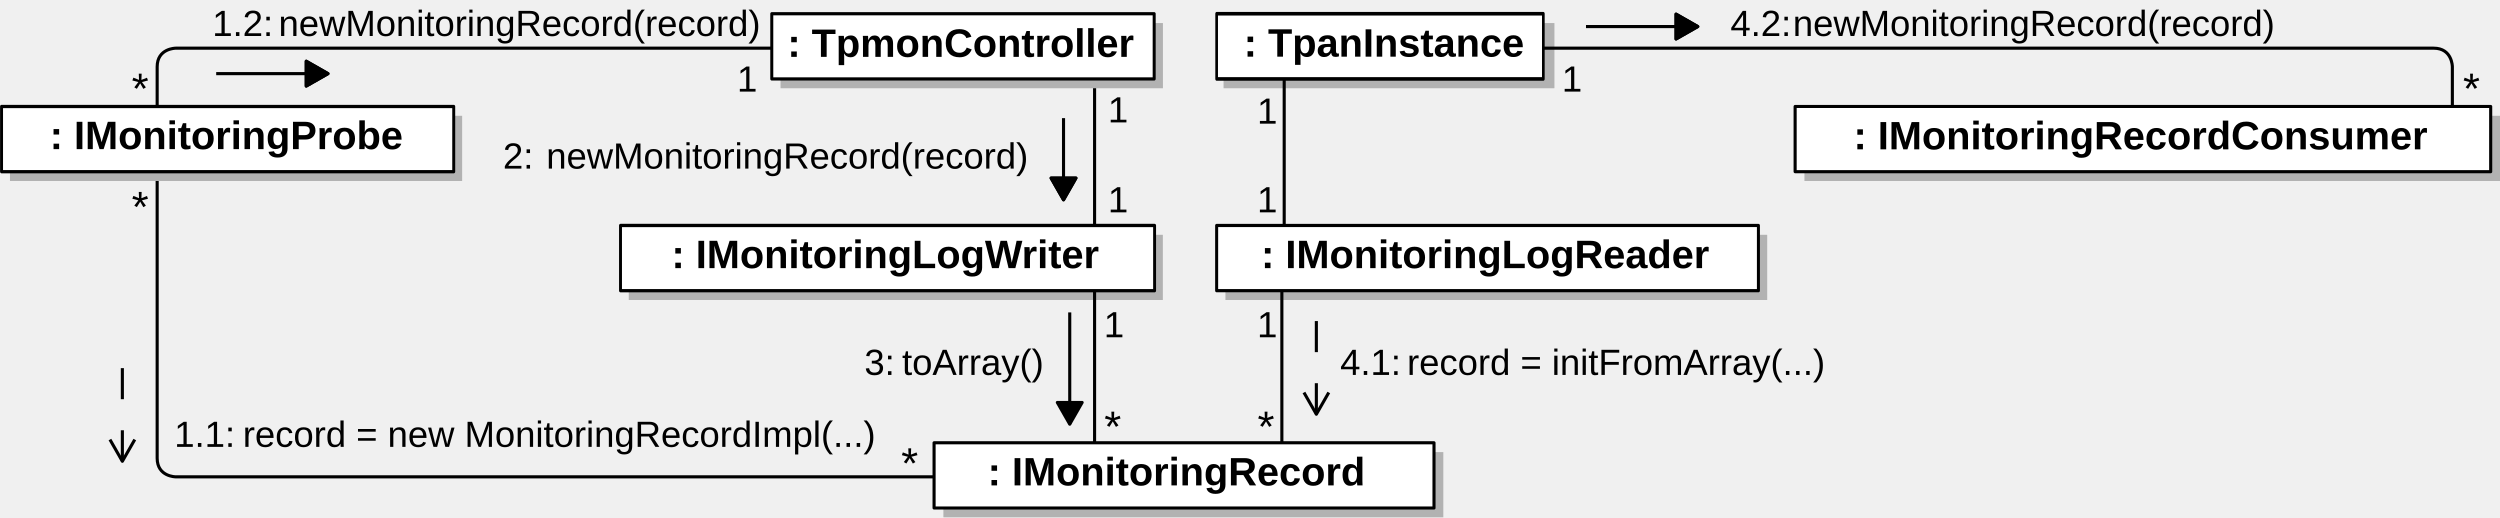
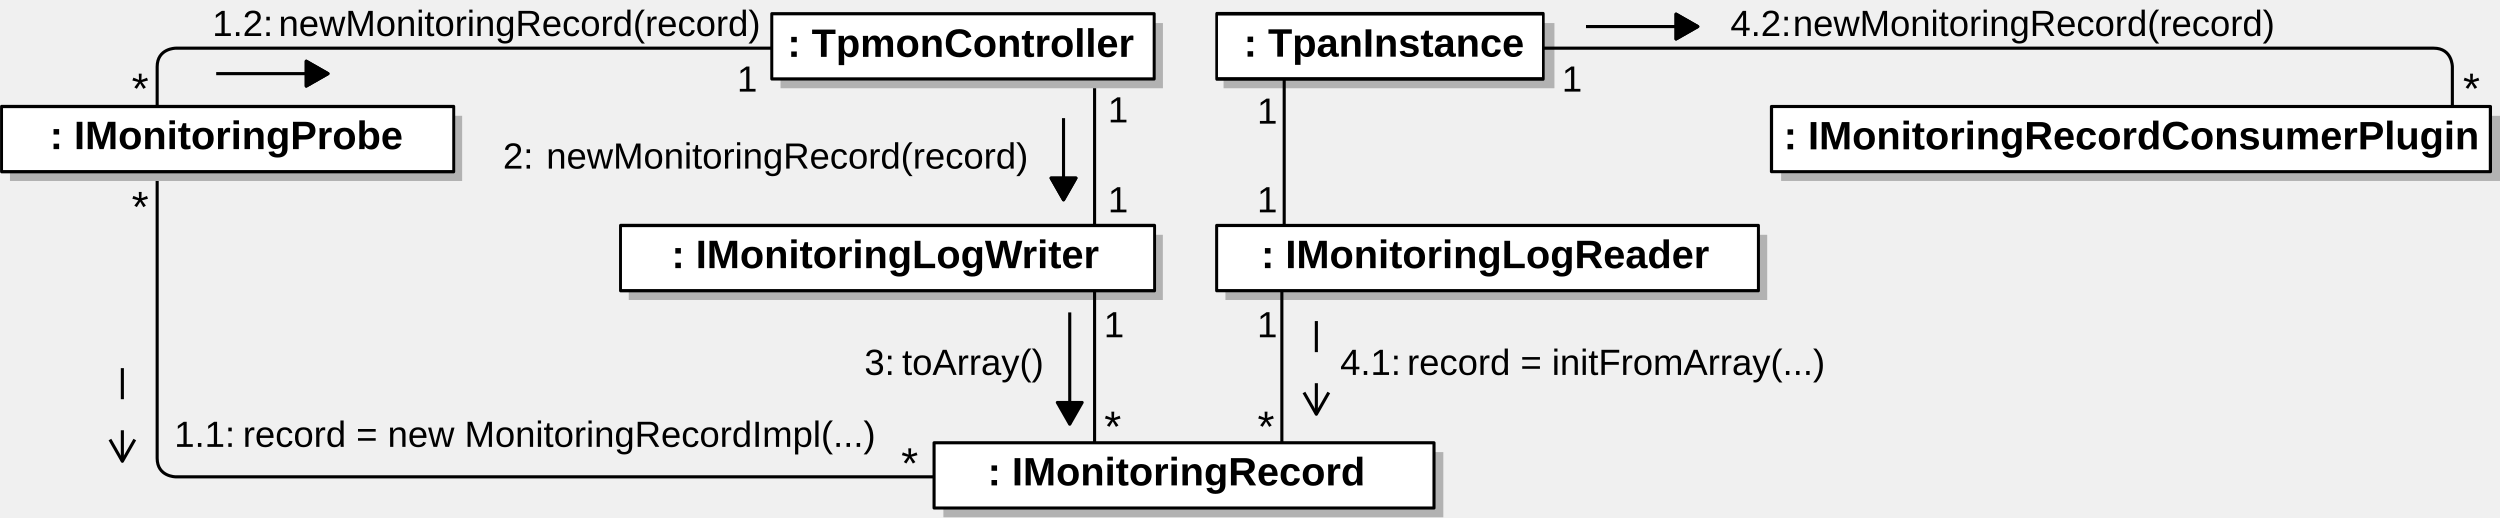
<svg xmlns="http://www.w3.org/2000/svg" xmlns:xlink="http://www.w3.org/1999/xlink" width="754.794" height="156.184" id="svg2918" version="1.0">
  <defs id="defs2920">
    <linearGradient spreadMethod="pad" id="linearGradient8" y2="161" y1="140" x2="593" gradientUnits="userSpaceOnUse" x1="462">
      <stop id="stop44" offset="0%" stop-color="rgb(194,227,211)" stop-opacity="1" />
      <stop id="stop46" offset="100%" stop-color="white" stop-opacity="1" />
    </linearGradient>
    <linearGradient spreadMethod="pad" id="linearGradient7" y2="161" y1="140" x2="751" gradientUnits="userSpaceOnUse" x1="609">
      <stop id="stop39" offset="0%" stop-color="rgb(194,227,211)" stop-opacity="1" />
      <stop id="stop41" offset="100%" stop-color="white" stop-opacity="1" />
    </linearGradient>
    <linearGradient spreadMethod="pad" id="linearGradient6" y2="287" y1="266" x2="678" gradientUnits="userSpaceOnUse" x1="518">
      <stop id="stop34" offset="0%" stop-color="rgb(194,227,211)" stop-opacity="1" />
      <stop id="stop36" offset="100%" stop-color="white" stop-opacity="1" />
    </linearGradient>
    <linearGradient spreadMethod="pad" id="linearGradient5" y2="161" y1="140" x2="378" gradientUnits="userSpaceOnUse" x1="217">
      <stop id="stop29" offset="0%" stop-color="rgb(194,227,211)" stop-opacity="1" />
      <stop id="stop31" offset="100%" stop-color="white" stop-opacity="1" />
    </linearGradient>
    <linearGradient spreadMethod="pad" id="linearGradient4" y2="322" y1="301" x2="679" gradientUnits="userSpaceOnUse" x1="518">
      <stop id="stop24" offset="0%" stop-color="rgb(194,227,211)" stop-opacity="1" />
      <stop id="stop26" offset="100%" stop-color="white" stop-opacity="1" />
    </linearGradient>
    <linearGradient spreadMethod="pad" id="linearGradient3" y2="217" y1="196" x2="794" gradientUnits="userSpaceOnUse" x1="609">
      <stop id="stop19" offset="0%" stop-color="rgb(194,227,211)" stop-opacity="1" />
      <stop id="stop21" offset="100%" stop-color="white" stop-opacity="1" />
    </linearGradient>
    <linearGradient spreadMethod="pad" id="linearGradient2" y2="217" y1="196" x2="593" gradientUnits="userSpaceOnUse" x1="399">
      <stop id="stop14" offset="0%" stop-color="rgb(194,227,211)" stop-opacity="1" />
      <stop id="stop16" offset="100%" stop-color="white" stop-opacity="1" />
    </linearGradient>
    <linearGradient spreadMethod="pad" id="linearGradient1" y2="189" y1="168" x2="1064" gradientUnits="userSpaceOnUse" x1="840">
      <stop id="stop9" offset="0%" stop-color="rgb(194,227,211)" stop-opacity="1" />
      <stop id="stop11" offset="100%" stop-color="white" stop-opacity="1" />
    </linearGradient>
    <clipPath id="clipPath1" clipPathUnits="userSpaceOnUse">
      <path id="path49" d="M 0,-5 L 1183,-5 L 1183,477 L 0,477 L 0,-5 z" />
    </clipPath>
    <linearGradient xlink:href="#linearGradient8" id="linearGradient2506" gradientUnits="userSpaceOnUse" spreadMethod="pad" x1="462" y1="140" x2="593" y2="161" />
    <clipPath id="clipPath1-6" clipPathUnits="userSpaceOnUse">
      <path id="path49-5" d="m 0,-5 1183,0 0,482 L 0,477 0,-5 z" />
    </clipPath>
    <clipPath id="clipPath2961" clipPathUnits="userSpaceOnUse">
      <path id="path2963" d="m 0,-5 1183,0 0,482 L 0,477 0,-5 z" />
    </clipPath>
    <clipPath id="clipPath2965" clipPathUnits="userSpaceOnUse">
      <path id="path2967" d="m 0,-5 1183,0 0,482 L 0,477 0,-5 z" />
    </clipPath>
  </defs>
  <g id="layer1" transform="translate(-384.8281,-122.7781)">
    <rect x="612" y="143" clip-path="url(#clipPath1)" width="142" height="21" id="rect153" style="font-size:11px;font-weight:bold;fill:#b2b2b2;stroke:none" transform="matrix(0.7035028,0,0,0.9375,323.6941,-4.324357)" />
    <path transform="matrix(0.9375,0,0,-0.9375,208.4906,345.0207)" d="M 977.864,180.294 L 977.864,215.542 C 977.864,215.542 977.864,221.542 971.864,221.542 M 971.864,221.542 L 681.542,221.542" clip-path="url(#clipPath1)" id="path2611" style="font-size:11px;font-weight:bold;fill:none;stroke:#000000;stroke-linecap:butt;stroke-linejoin:round;stroke-opacity:1" />
    <path transform="matrix(0.9375,0,0,0.9375,163.2165,-4.324357)" d="M 546.19,289.14 L 293,289.14 C 293,289.14 287,289.14 287,283.14 M 287,283.14 L 287,181.571" clip-path="url(#clipPath1)" id="path179" style="font-size:11px;font-weight:bold;fill:none;stroke:#000000;stroke-linecap:butt;stroke-linejoin:round;stroke-opacity:1" />
    <path transform="matrix(0.9375,0,0,-0.9375,163.2165,408.3935)" d="M 518,289.14 L 293,289.14 C 293,289.14 287,289.14 287,283.14 M 287,283.14 L 287,262.333" clip-path="url(#clipPath1)" id="path2573" style="font-size:11px;font-weight:bold;fill:none;stroke:#000000;stroke-linecap:butt;stroke-linejoin:round;stroke-opacity:1" />
    <text transform="matrix(0.9375,0,0,0.9375,181.2165,-4.324357)" x="268" space="preserve" y="18.138" clip-path="url(#clipPath1)" id="text71" style="font-size:11px;stroke:none" />
    <rect x="402" y="199" clip-path="url(#clipPath1)" width="194" height="21" id="rect93" style="font-size:11px;font-weight:bold;fill:#b2b2b2;stroke:none" transform="matrix(0.831175,0,0,0.9375,240.533,7.104214)" />
    <path transform="matrix(0.9375,0,0,0.9375,177.1759,-4.324357)" d="M 574,209.333 L 574,161" clip-path="url(#clipPath1)" id="path273" style="font-size:11px;font-weight:bold;fill:none;stroke:#000000;stroke-linecap:butt;stroke-linejoin:round;stroke-opacity:1" />
    <g transform="matrix(0.831175,0,0,0.9375,240.533,7.104214)" style="font-size:11px;font-weight:bold;fill:#ffffff;fill-opacity:1;stroke:#000000;stroke-width:1.062;stroke-linecap:butt;stroke-linejoin:round;stroke-opacity:1" id="g97" font-weight="bold" text-rendering="geometricPrecision" font-size="11">
      <rect style="fill:#ffffff;fill-opacity:1;stroke:#000000;stroke-width:1.062;stroke-opacity:1" id="rect99" clip-path="url(#clipPath1)" y="196" height="21" width="194" x="399" />
    </g>
    <text x="422.5" space="preserve" y="209.138" clip-path="url(#clipPath1)" id="text103" style="font-size:12.8px;font-style:normal;font-variant:normal;font-weight:bold;font-stretch:normal;text-align:start;line-height:125%;writing-mode:lr-tb;text-anchor:start;stroke:none;font-family:Arial;-inkscape-font-specification:Arial Bold" transform="matrix(0.9375,0,0,0.9375,191.4638,7.663415)">: IMonitoringLogWriter</text>
    <rect x="612" y="199" clip-path="url(#clipPath1)" width="185" height="21" id="rect105" style="font-size:11px;font-weight:bold;fill:#b2b2b2;stroke:none" transform="matrix(0.8841667,0,0,0.9375,213.6965,7.104214)" />
    <path transform="matrix(0.9375,0,0,0.9375,158.4881,-4.324357)" d="M 655,208.952 L 655,161" clip-path="url(#clipPath1)" id="path289" style="font-size:11px;font-weight:bold;fill:none;stroke:#000000;stroke-linecap:butt;stroke-linejoin:round;stroke-opacity:1" />
    <g transform="matrix(0.8841667,0,0,0.9375,213.6965,7.104214)" style="font-size:11px;font-weight:bold;fill:#ffffff;fill-opacity:1;stroke:#000000;stroke-width:1.03;stroke-linecap:butt;stroke-linejoin:round;stroke-opacity:1" id="g109" font-weight="bold" text-rendering="geometricPrecision" font-size="11">
      <rect style="fill:#ffffff;fill-opacity:1;stroke:#000000;stroke-width:1.03;stroke-opacity:1" id="rect111" clip-path="url(#clipPath1)" y="196" height="21" width="185" x="609" />
    </g>
    <text x="625.5" space="preserve" y="209.138" clip-path="url(#clipPath1)" id="text115" style="font-size:12.8px;font-style:normal;font-variant:normal;font-weight:bold;font-stretch:normal;text-align:start;line-height:125%;writing-mode:lr-tb;text-anchor:start;stroke:none;font-family:Arial;-inkscape-font-specification:Arial Bold" transform="matrix(0.9375,0,0,0.9375,179.166,7.663415)">: IMonitoringLogReader</text>
    <rect x="521" y="304" clip-path="url(#clipPath1)" width="161" height="21" id="rect117" style="font-size:11px;font-weight:bold;fill:#b2b2b2;stroke:none" transform="matrix(0.9375,0,0,0.9375,181.2165,-25.72574)" />
    <g transform="matrix(0.9375,0,0,0.9375,181.2165,-25.72574)" style="font-size:11px;font-weight:bold;fill:#ffffff;fill-opacity:1;stroke:#000000;stroke-linecap:butt;stroke-linejoin:round;stroke-opacity:1" id="g121" font-weight="bold" text-rendering="geometricPrecision" font-size="11">
      <rect style="fill:#ffffff;fill-opacity:1;stroke:#000000;stroke-opacity:1" id="rect123" clip-path="url(#clipPath1)" y="301" height="21" width="161" x="518" />
    </g>
    <text x="533" space="preserve" y="314.138" clip-path="url(#clipPath1)" id="text127" style="font-size:12.8px;font-style:normal;font-variant:normal;font-weight:bold;font-stretch:normal;text-align:start;line-height:125%;writing-mode:lr-tb;text-anchor:start;stroke:none;font-family:Arial;-inkscape-font-specification:Arial Bold" transform="matrix(0.9375,0,0,0.9375,183.328,-25.16656)">: IMonitoringRecord</text>
    <g transform="matrix(0.6946106,0,0,0.9375,329.1361,-4.324357)" style="font-size:11px;font-weight:bold;fill:#ffffff;fill-opacity:1;stroke:#000000;stroke-width:1.162;stroke-linecap:butt;stroke-linejoin:round;stroke-opacity:1" id="g157" font-weight="bold" text-rendering="geometricPrecision" font-size="11">
      <rect style="fill:#ffffff;fill-opacity:1;stroke:#000000;stroke-width:1.162;stroke-opacity:1" id="rect159" clip-path="url(#clipPath1)" y="140" height="21" width="142" x="609" />
    </g>
    <text x="639" space="preserve" y="153.138" clip-path="url(#clipPath1)" id="text163" style="font-size:12.8px;font-style:normal;font-variant:normal;font-weight:bold;font-stretch:normal;text-align:start;line-height:125%;writing-mode:lr-tb;text-anchor:start;stroke:none;font-family:Arial;-inkscape-font-specification:Arial Bold" transform="matrix(0.9375,0,0,0.9375,161.2683,-3.686055)">: TpanInstance</text>
    <rect x="465" y="143" clip-path="url(#clipPath1)" width="131" height="21" id="rect165" style="font-size:11px;font-weight:bold;fill:#b2b2b2;stroke:none" transform="matrix(0.8813202,0,0,0.9375,210.6716,-4.324357)" />
    <g transform="matrix(0.8813202,0,0,0.9375,210.6716,-4.324357)" style="font-size:11px;font-weight:bold;fill:#ffffff;fill-opacity:1;stroke:#000000;stroke-width:1.031;stroke-linecap:butt;stroke-linejoin:round;stroke-opacity:1" id="g169" font-weight="bold" text-rendering="geometricPrecision" font-size="11">
      <rect style="fill:#ffffff;fill-opacity:1;stroke:#000000;stroke-width:1.031;stroke-opacity:1" id="rect171" clip-path="url(#clipPath1)" y="140" height="21" width="131" x="462" />
    </g>
    <g transform="matrix(0.9375,0,0,0.9375,176.3024,-3.612812)" style="font-size:12.8px;font-style:normal;font-variant:normal;font-weight:bold;font-stretch:normal;text-align:start;line-height:125%;writing-mode:lr-tb;text-anchor:start;font-family:Arial;-inkscape-font-specification:Arial Bold" id="g173" text-rendering="geometricPrecision" font-size="11" font-weight="bold">
      <text style="font-size:12.8px;font-style:normal;font-variant:normal;font-weight:bold;font-stretch:normal;text-align:start;line-height:125%;writing-mode:lr-tb;text-anchor:start;stroke:none;font-family:Arial;-inkscape-font-specification:Arial Bold" id="text175" clip-path="url(#clipPath1)" y="153.138" space="preserve" x="476">: TpmonController</text>
    </g>
    <g id="g2914" transform="matrix(0,0.9375,0.9375,0,135.8329,-125.1355)" style="stroke:#000000;stroke-opacity:1">
      <line style="font-size:11px;font-weight:bold;fill:none;stroke:#000000;stroke-linecap:butt;stroke-linejoin:miter;stroke-opacity:1;stroke-dasharray:10" id="line185" y2="305" y1="305" x2="377" x1="413" clip-path="url(#clipPath1)" />
      <path style="font-size:11px;font-weight:bold;fill:none;stroke:#000000;stroke-linecap:butt;stroke-linejoin:round;stroke-opacity:1" id="path187" clip-path="url(#clipPath1)" d="m 406,301 7,4 -7,4" />
    </g>
    <text x="336" y="329.138" clip-path="url(#clipPath1)" font-weight="normal" space="preserve" id="text189" style="font-size:11.733px;font-style:normal;font-variant:normal;font-weight:normal;font-stretch:normal;text-align:start;line-height:125%;writing-mode:lr-tb;text-anchor:start;fill:#000000;stroke:none;font-family:Arial;-inkscape-font-specification:Arial" transform="matrix(0.9375,0,0,0.9375,143.1376,-50.8685)">record = new MonitoringRecordImpl(...)</text>
    <text transform="matrix(0.9375,0,0,0.9375,134.6442,-50.8685)" x="323" y="329.138" clip-path="url(#clipPath1)" font-weight="normal" space="preserve" id="text191" style="font-size:11.733px;font-style:normal;font-variant:normal;font-weight:normal;font-stretch:normal;text-align:start;line-height:125%;writing-mode:lr-tb;text-anchor:start;fill:#000000;stroke:none;font-family:Arial;-inkscape-font-specification:Arial">1.1:</text>
    <text transform="matrix(0.9375,0,0,0.9375,147.6451,9.675643)" x="756" y="150.138" clip-path="url(#clipPath1)" font-weight="normal" space="preserve" id="text195" style="font-size:11.733px;font-style:normal;font-variant:normal;font-weight:normal;font-stretch:normal;text-align:start;line-height:125%;writing-mode:lr-tb;text-anchor:start;fill:#000000;stroke:none;stroke-linecap:butt;stroke-linejoin:round;font-family:Arial;-inkscape-font-specification:Arial">1</text>
    <text x="827" y="230.138" clip-path="url(#clipPath1)" font-weight="normal" space="preserve" id="text211" style="font-size:11.733px;font-style:normal;font-variant:normal;font-weight:normal;font-stretch:normal;text-align:start;line-height:125%;writing-mode:lr-tb;text-anchor:start;fill:#000000;stroke:none;font-family:Arial;-inkscape-font-specification:Arial" transform="matrix(0.9375,0,0,0.9375,150.8108,-82.11154)">newMonitoringRecord(record)</text>
    <text transform="matrix(0.9375,0,0,0.9375,144.1455,-82.11154)" x="814" y="230.138" clip-path="url(#clipPath1)" font-weight="normal" space="preserve" id="text213" style="font-size:11.733px;font-style:normal;font-variant:normal;font-weight:normal;font-stretch:normal;text-align:start;line-height:125%;writing-mode:lr-tb;text-anchor:start;fill:#000000;stroke:none;font-family:Arial;-inkscape-font-specification:Arial">4.2:</text>
    <g id="g2910" transform="matrix(0,-0.9375,0.9375,0,493.509,913.4706)" style="stroke:#000000;stroke-opacity:1">
      <line style="font-size:11px;font-weight:bold;fill:none;stroke:#000000;stroke-linecap:butt;stroke-linejoin:miter;stroke-dasharray:10;stroke-opacity:1" id="line217" y2="308" y1="308" x2="746" x1="710" clip-path="url(#clipPath1)" />
      <path style="font-size:11px;font-weight:bold;fill:none;stroke:#000000;stroke-linecap:butt;stroke-linejoin:round;stroke-opacity:1" id="path219" clip-path="url(#clipPath1)" d="M 717,312 L 710,308 L 717,304" />
    </g>
    <text x="699" y="332.138" clip-path="url(#clipPath1)" font-weight="normal" space="preserve" id="text221" style="font-size:11.733px;font-style:normal;font-variant:normal;font-weight:normal;font-stretch:normal;text-align:start;line-height:125%;writing-mode:lr-tb;text-anchor:start;fill:#000000;stroke:none;font-family:Arial;-inkscape-font-specification:Arial" transform="matrix(0.9375,0,0,0.9375,154.3297,-75.40691)">record = initFromArray(...)</text>
    <text x="686" y="332.138" clip-path="url(#clipPath1)" font-weight="normal" space="preserve" id="text223" style="font-size:11.733px;font-style:normal;font-variant:normal;font-weight:normal;font-stretch:normal;text-align:start;line-height:125%;writing-mode:lr-tb;text-anchor:start;fill:#000000;stroke:none;font-family:Arial;-inkscape-font-specification:Arial" transform="matrix(0.9375,0,0,0.9375,146.322,-75.40691)">4.1:</text>
    <text transform="matrix(0.9375,0,0,0.9375,187.3594,9.675643)" x="448" y="150.138" clip-path="url(#clipPath1)" font-weight="normal" space="preserve" id="text227" style="font-size:11.733px;font-style:normal;font-variant:normal;font-weight:normal;font-stretch:normal;text-align:start;line-height:125%;writing-mode:lr-tb;text-anchor:start;fill:#000000;stroke:none;stroke-linecap:butt;stroke-linejoin:round;font-family:Arial;-inkscape-font-specification:Arial">1</text>
    <g id="g3336" transform="translate(-105.8658,15.14937)">
      <g id="g2509" transform="translate(-4,2)">
        <line transform="matrix(0.9375,0,0,0.9375,181.2165,-4.324357)" y2="141" x1="440" clip-path="url(#clipPath1)" x2="404" y1="141" id="line231" style="font-size:11px;font-weight:bold;fill:none;stroke:#000000;stroke-linecap:butt;stroke-linejoin:round;stroke-opacity:1" />
        <polygon transform="matrix(0.9375,0,0,0.9375,181.2165,-4.324357)" points="433,137 440,141 433,145 433,137 " clip-path="url(#clipPath1)" id="polygon233" style="font-size:11px;font-weight:bold;fill:#424242;stroke:#000000;stroke-linecap:butt;stroke-linejoin:round;stroke-opacity:1" />
        <polygon transform="matrix(0.9375,0,0,0.9375,181.2165,-4.324357)" points="433,137 440,141 433,145 433,137 " clip-path="url(#clipPath1)" id="polygon235" style="font-size:11px;font-weight:bold;fill:#000000;fill-opacity:1;stroke:#000000;stroke-linecap:butt;stroke-linejoin:round;stroke-opacity:1" />
      </g>
    </g>
    <text transform="matrix(0.9375,0,0,0.9375,133.3034,11.63846)" x="358" y="130.138" clip-path="url(#clipPath1)" font-weight="normal" space="preserve" id="text237" style="font-size:11.733px;font-style:normal;font-variant:normal;font-weight:normal;font-stretch:normal;text-align:start;line-height:125%;writing-mode:lr-tb;text-anchor:start;fill:#000000;stroke:none;font-family:Arial;-inkscape-font-specification:Arial">newMonitoringRecord(record)</text>
    <text transform="matrix(0.9375,0,0,0.9375,125.5018,11.63846)" x="345" y="130.138" clip-path="url(#clipPath1)" font-weight="normal" space="preserve" id="text239" style="font-size:11.733px;font-style:normal;font-variant:normal;font-weight:normal;font-stretch:normal;text-align:start;line-height:125%;writing-mode:lr-tb;text-anchor:start;fill:#000000;stroke:none;font-family:Arial;-inkscape-font-specification:Arial">1.2:</text>
    <path transform="matrix(0.9375,0,0,0.9375,177.1759,7.104214)" d="M 574,266 L 574,217" clip-path="url(#clipPath1)" id="path241" style="font-size:11px;font-weight:bold;fill:none;stroke:#000000;stroke-linecap:butt;stroke-linejoin:round;stroke-opacity:1" />
    <text transform="matrix(0.9375,0,0,0.9375,177.1759,5.104214)" x="577" y="234.138" clip-path="url(#clipPath1)" font-weight="normal" space="preserve" id="text245" style="font-size:11.733px;font-style:normal;font-variant:normal;font-weight:normal;font-stretch:normal;text-align:start;line-height:125%;writing-mode:lr-tb;text-anchor:start;fill:#000000;stroke:none;stroke-linecap:butt;stroke-linejoin:round;font-family:Arial;-inkscape-font-specification:Arial">1</text>
    <line transform="matrix(0.9375,0,0,0.9375,177.1759,7.104214)" y2="224" x1="566" clip-path="url(#clipPath1)" x2="566" y1="260" id="line247" style="font-size:11px;font-weight:bold;fill:none;stroke:#000000;stroke-linecap:butt;stroke-linejoin:round;stroke-opacity:1" />
    <polygon transform="matrix(0.9375,0,0,0.9375,177.1759,7.104214)" points="570,253 566,260 562,253 570,253 " clip-path="url(#clipPath1)" id="polygon249" style="font-size:11px;font-weight:bold;fill:#424242;stroke:none;stroke-linecap:butt;stroke-linejoin:round" />
    <polygon transform="matrix(0.9375,0,0,0.9375,177.1759,7.104214)" points="570,253 566,260 562,253 570,253 " clip-path="url(#clipPath1)" id="polygon251" style="font-size:11px;font-weight:bold;fill:#000000;fill-opacity:1;stroke:#000000;stroke-linecap:butt;stroke-linejoin:round;stroke-opacity:1" />
    <text transform="matrix(0.9375,0,0,0.9375,273.7349,9.9056)" x="409" y="241.138" clip-path="url(#clipPath1)" font-weight="normal" space="preserve" id="text253" style="font-size:11.733px;font-style:normal;font-variant:normal;font-weight:normal;font-stretch:normal;text-align:start;line-height:125%;writing-mode:lr-tb;text-anchor:start;fill:#000000;stroke:none;font-family:Arial;-inkscape-font-specification:Arial">toArray()</text>
    <text transform="matrix(0.9375,0,0,0.9375,291.4295,9.9056)" x="378" y="241.138" clip-path="url(#clipPath1)" font-weight="normal" space="preserve" id="text255" style="font-size:11.733px;font-style:normal;font-variant:normal;font-weight:normal;font-stretch:normal;text-align:start;line-height:125%;writing-mode:lr-tb;text-anchor:start;fill:#000000;stroke:none;font-family:Arial;-inkscape-font-specification:Arial">3:</text>
    <path transform="matrix(0.9375,0,0,0.9375,187.7825,7.104214)" d="M 623,217 L 623,266" clip-path="url(#clipPath1)" id="path257" style="font-size:11px;font-weight:bold;fill:none;stroke:#000000;stroke-linecap:butt;stroke-linejoin:round;stroke-opacity:1" />
    <text transform="matrix(0.9375,0,0,0.9375,174.6505,6.747071)" x="581" y="192.138" clip-path="url(#clipPath1)" font-weight="normal" space="preserve" id="text275" style="font-size:11.733px;font-style:normal;font-variant:normal;font-weight:normal;font-stretch:normal;text-align:start;line-height:125%;writing-mode:lr-tb;text-anchor:start;fill:#000000;stroke:none;stroke-linecap:butt;stroke-linejoin:round;font-family:Arial;-inkscape-font-specification:Arial">1</text>
    <text transform="matrix(0.9375,0,0,0.9375,174.6505,-6.324357)" x="581" y="177.138" clip-path="url(#clipPath1)" font-weight="normal" space="preserve" id="text277" style="font-size:11.733px;font-style:normal;font-variant:normal;font-weight:normal;font-stretch:normal;text-align:start;line-height:125%;writing-mode:lr-tb;text-anchor:start;fill:#000000;stroke:none;stroke-linecap:butt;stroke-linejoin:round;font-family:Arial;-inkscape-font-specification:Arial">1</text>
    <line transform="matrix(0.6883745,0,0,0.6883745,317.6827,49.68638)" y2="158" x1="564" clip-path="url(#clipPath1)" x2="564" y1="194" id="line279" style="font-size:11px;font-weight:bold;fill:none;stroke:#000000;stroke-width:1.362;stroke-linecap:butt;stroke-linejoin:round;stroke-opacity:1" />
    <polygon transform="matrix(0.9375,0,0,0.9375,177.1759,1.231482)" points="568,187 564,194 560,187 568,187 " clip-path="url(#clipPath1)" id="polygon281" style="font-size:11px;font-weight:bold;fill:#424242;stroke:#000000;stroke-linecap:butt;stroke-linejoin:round;stroke-opacity:1" />
    <polygon transform="matrix(0.9375,0,0,0.9375,177.1759,1.231482)" points="568,187 564,194 560,187 568,187 " clip-path="url(#clipPath1)" id="polygon283" style="font-size:11px;font-weight:bold;fill:#000000;fill-opacity:1;stroke:#000000;stroke-linecap:butt;stroke-linejoin:round;stroke-opacity:1" />
    <g id="g3282" transform="translate(-7.071068,-4.978579)">
      <text style="font-size:11.733px;font-style:normal;font-variant:normal;font-weight:normal;font-stretch:normal;text-align:start;line-height:125%;writing-mode:lr-tb;text-anchor:start;fill:#000000;stroke:none;font-family:Arial;-inkscape-font-specification:Arial" id="text285" space="preserve" font-weight="normal" clip-path="url(#clipPath1)" y="185.138" x="393" transform="matrix(0.9375,0,0,0.9375,188.394,5.098777)">newMonitoringRecord(record)</text>
      <text transform="matrix(0.9375,0,0,0.9375,195.9431,5.098777)" style="font-size:11.733px;font-style:normal;font-variant:normal;font-weight:normal;font-stretch:normal;text-align:start;line-height:125%;writing-mode:lr-tb;text-anchor:start;fill:#000000;stroke:none;stroke-linecap:butt;stroke-linejoin:round;font-family:Arial;-inkscape-font-specification:Arial" id="text287" space="preserve" font-weight="normal" clip-path="url(#clipPath1)" y="185.138" x="371">2:</text>
    </g>
    <text transform="matrix(0.9375,0,0,0.9375,160.631,6.747071)" x="644" y="192.138" clip-path="url(#clipPath1)" font-weight="normal" space="preserve" id="text291" style="font-size:11.733px;font-style:normal;font-variant:normal;font-weight:normal;font-stretch:normal;text-align:start;line-height:125%;writing-mode:lr-tb;text-anchor:start;fill:#000000;stroke:none;stroke-linecap:butt;stroke-linejoin:round;font-family:Arial;-inkscape-font-specification:Arial">1</text>
    <text transform="matrix(0.9375,0,0,0.9375,160.631,-0.3243574)" x="644" y="171.138" clip-path="url(#clipPath1)" font-weight="normal" space="preserve" id="text293" style="font-size:11.733px;font-style:normal;font-variant:normal;font-weight:normal;font-stretch:normal;text-align:start;line-height:125%;writing-mode:lr-tb;text-anchor:start;fill:#000000;stroke:none;stroke-linecap:butt;stroke-linejoin:round;font-family:Arial;-inkscape-font-specification:Arial">1</text>
    <text xml:space="preserve" style="font-size:12px;font-style:normal;font-variant:normal;font-weight:normal;font-stretch:normal;text-align:start;line-height:125%;writing-mode:lr-tb;text-anchor:start;fill:#000000;fill-opacity:1;stroke:none;stroke-width:1px;stroke-linecap:butt;stroke-linejoin:miter;stroke-opacity:1;font-family:Arial;-inkscape-font-specification:Arial" x="155" y="58.403" id="text3278" transform="translate(384.1853,109.8448)">
      <tspan id="tspan3280" x="155" y="58.403" />
    </text>
    <text transform="matrix(0.9375,0,0,0.9375,468.8581,90.02235)" x="266" y="177.138" clip-path="url(#clipPath1)" font-weight="normal" space="preserve" id="text2498" style="font-size:11.733px;font-style:normal;font-variant:normal;font-weight:normal;font-stretch:normal;text-align:start;line-height:125%;writing-mode:lr-tb;text-anchor:start;fill:#000000;stroke:none;stroke-linecap:butt;stroke-linejoin:round;font-family:Arial;-inkscape-font-specification:Arial">
      <tspan style="font-size:14px" id="tspan2514">*</tspan>
    </text>
    <text transform="matrix(0.9375,0,0,0.9375,223.4435,5.104214)" x="577" y="234.138" clip-path="url(#clipPath1)" font-weight="normal" space="preserve" id="text3274" style="font-size:11.733px;font-style:normal;font-variant:normal;font-weight:normal;font-stretch:normal;text-align:start;line-height:125%;writing-mode:lr-tb;text-anchor:start;fill:#000000;stroke:none;stroke-linecap:butt;stroke-linejoin:round;font-family:Arial;-inkscape-font-specification:Arial">1</text>
    <text transform="matrix(0.9375,0,0,0.9375,515.1257,90.02235)" x="266" y="177.138" clip-path="url(#clipPath1)" font-weight="normal" space="preserve" id="text3276" style="font-size:11.733px;font-style:normal;font-variant:normal;font-weight:normal;font-stretch:normal;text-align:start;line-height:125%;writing-mode:lr-tb;text-anchor:start;fill:#000000;stroke:none;stroke-linecap:butt;stroke-linejoin:round;font-family:Arial;-inkscape-font-specification:Arial">
      <tspan style="font-size:14px" id="tspan2516">*</tspan>
    </text>
    <text transform="matrix(0.9375,0,0,0.9375,407.5442,101.093)" x="266" y="177.138" clip-path="url(#clipPath1)" font-weight="normal" space="preserve" id="text2503" style="font-size:11.733px;font-style:normal;font-variant:normal;font-weight:normal;font-stretch:normal;text-align:start;line-height:125%;writing-mode:lr-tb;text-anchor:start;fill:#000000;stroke:none;stroke-linecap:butt;stroke-linejoin:round;font-family:Arial;-inkscape-font-specification:Arial">
      <tspan style="font-size:14px" id="tspan2505">*</tspan>
    </text>
    <text transform="matrix(0.9375,0,0,0.9375,234.0763,4.840865)" x="954" y="159.138" clip-path="url(#clipPath1)" font-weight="normal" space="preserve" id="text197" style="font-size:11.733px;font-style:normal;font-variant:normal;font-weight:normal;font-stretch:normal;text-align:start;line-height:125%;writing-mode:lr-tb;text-anchor:start;fill:#000000;stroke:none;stroke-linecap:butt;stroke-linejoin:round;font-family:Arial;-inkscape-font-specification:Arial">
      <tspan style="font-size:14px" id="tspan2520">*</tspan>
    </text>
-     <rect transform="matrix(0.9375,0,0,0.9375,139.3093,-2.574357)" x="843" y="171" clip-path="url(#clipPath1)" width="224" height="21" id="rect81" style="font-size:11px;fill:#b2b2b2;stroke:none" />
-     <g transform="matrix(0.9375,0,0,0.9375,139.3093,-2.574357)" style="font-size:11px;fill:#ffffff;fill-opacity:1;stroke:#000000;stroke-linecap:butt;stroke-linejoin:round;stroke-opacity:1" id="g85" font-size="11" text-rendering="geometricPrecision">
+     <rect transform="matrix(0.9689684,0,0,0.93685,105.7407,-2.457528)" x="843" y="171" clip-path="url(#clipPath1)" width="224" height="21" id="rect81" style="font-size:11px;fill:#b2b2b2;stroke:none" />
+     <g transform="matrix(0.9689684,0,0,0.93685,105.7407,-2.457528)" style="font-size:11px;fill:#ffffff;fill-opacity:1;stroke:#000000;stroke-linecap:butt;stroke-linejoin:round;stroke-opacity:1" id="g85" font-size="11" text-rendering="geometricPrecision">
      <rect style="fill:#ffffff;fill-opacity:1;stroke:#000000;stroke-opacity:1" id="rect87" clip-path="url(#clipPath1)" y="168" height="21" width="224" x="840" />
    </g>
-     <text x="857" space="preserve" y="181.138" clip-path="url(#clipPath1)" id="text91" style="font-size:12.8px;font-style:normal;font-variant:normal;font-weight:bold;font-stretch:normal;text-align:start;line-height:125%;writing-mode:lr-tb;text-anchor:start;stroke:none;font-family:Arial;-inkscape-font-specification:Arial Bold" transform="matrix(0.9375,0,0,0.9375,140.9968,-1.941914)">: IMonitoringRecordConsumer</text>
+     <text x="857" space="preserve" y="181.138" clip-path="url(#clipPath1)" id="text91" style="font-size:12.8px;font-style:normal;font-variant:normal;font-weight:bold;font-stretch:normal;text-align:start;line-height:125%;writing-mode:lr-tb;text-anchor:start;stroke:none;font-family:Arial;-inkscape-font-specification:Arial Bold" transform="matrix(0.9375,0,0,0.9375,119.9254,-1.941914)">: IMonitoringRecordConsumerPlugin</text>
    <rect x="220" y="143" clip-path="url(#clipPath1)" width="161" height="21" id="rect129" style="font-size:11px;font-weight:bold;fill:#b2b2b2;stroke:none" transform="matrix(0.8479384,0,0,0.9375,201.2942,23.67564)" />
    <g transform="matrix(0.8479384,0,0,0.9375,201.2942,23.67564)" style="font-size:11px;font-weight:bold;fill:#ffffff;fill-opacity:1;stroke:#000000;stroke-width:1.051;stroke-linecap:butt;stroke-linejoin:round;stroke-opacity:1" id="g133" font-weight="bold" text-rendering="geometricPrecision" font-size="11">
      <rect style="fill:#ffffff;fill-opacity:1;stroke:#000000;stroke-width:1.051;stroke-opacity:1" id="rect135" clip-path="url(#clipPath1)" y="140" height="21" width="161" x="217" />
    </g>
    <text x="235" space="preserve" y="153.138" clip-path="url(#clipPath1)" id="text139" style="font-size:12.8px;font-style:normal;font-variant:normal;font-weight:bold;font-stretch:normal;text-align:start;line-height:125%;writing-mode:lr-tb;text-anchor:start;stroke:none;font-family:Arial;-inkscape-font-specification:Arial Bold" transform="matrix(0.9375,0,0,0.9375,179.5247,24.23484)">: IMonitoringProbe</text>
    <text transform="matrix(0.9375,0,0,0.9375,175.2165,23.67564)" x="266" y="177.138" clip-path="url(#clipPath1)" font-weight="normal" space="preserve" id="text183" style="font-size:11.733px;font-style:normal;font-variant:normal;font-weight:normal;font-stretch:normal;text-align:start;line-height:125%;writing-mode:lr-tb;text-anchor:start;fill:#000000;stroke:none;stroke-linecap:butt;stroke-linejoin:round;font-family:Arial;-inkscape-font-specification:Arial">
      <tspan style="font-size:14px" id="tspan2501">*</tspan>
    </text>
    <text transform="matrix(0.9375,0,0,0.9375,63.65402,13.27837)" x="385" y="150.138" clip-path="url(#clipPath1)" font-weight="normal" space="preserve" id="text229" style="font-size:11.733px;font-style:normal;font-variant:normal;font-weight:normal;font-stretch:normal;text-align:start;line-height:125%;writing-mode:lr-tb;text-anchor:start;fill:#000000;stroke:none;stroke-linecap:butt;stroke-linejoin:round;font-family:Arial;-inkscape-font-specification:Arial">
      <tspan style="font-size:14px" id="tspan2507">*</tspan>
    </text>
    <g id="g3336-6" transform="translate(307.7009,0.932912)">
      <g id="g2509-3" transform="translate(-4,2)">
        <line transform="matrix(0.9375,0,0,0.9375,181.2165,-4.324357)" y2="141" x1="440" clip-path="url(#clipPath1-6)" x2="404" y1="141" id="line231-9" style="font-size:11px;font-weight:bold;fill:none;stroke:#000000;stroke-linecap:butt;stroke-linejoin:round;stroke-opacity:1" />
        <polygon transform="matrix(0.9375,0,0,0.9375,181.2165,-4.324357)" points="440,141 433,145 433,137 433,137 " clip-path="url(#clipPath1-6)" id="polygon233-4" style="font-size:11px;font-weight:bold;fill:#424242;stroke:#000000;stroke-linecap:butt;stroke-linejoin:round;stroke-opacity:1" />
        <polygon transform="matrix(0.9375,0,0,0.9375,181.2165,-4.324357)" points="440,141 433,145 433,137 433,137 " clip-path="url(#clipPath1-6)" id="polygon235-8" style="font-size:11px;font-weight:bold;fill:#000000;fill-opacity:1;stroke:#000000;stroke-linecap:butt;stroke-linejoin:round;stroke-opacity:1" />
      </g>
    </g>
  </g>
</svg>
